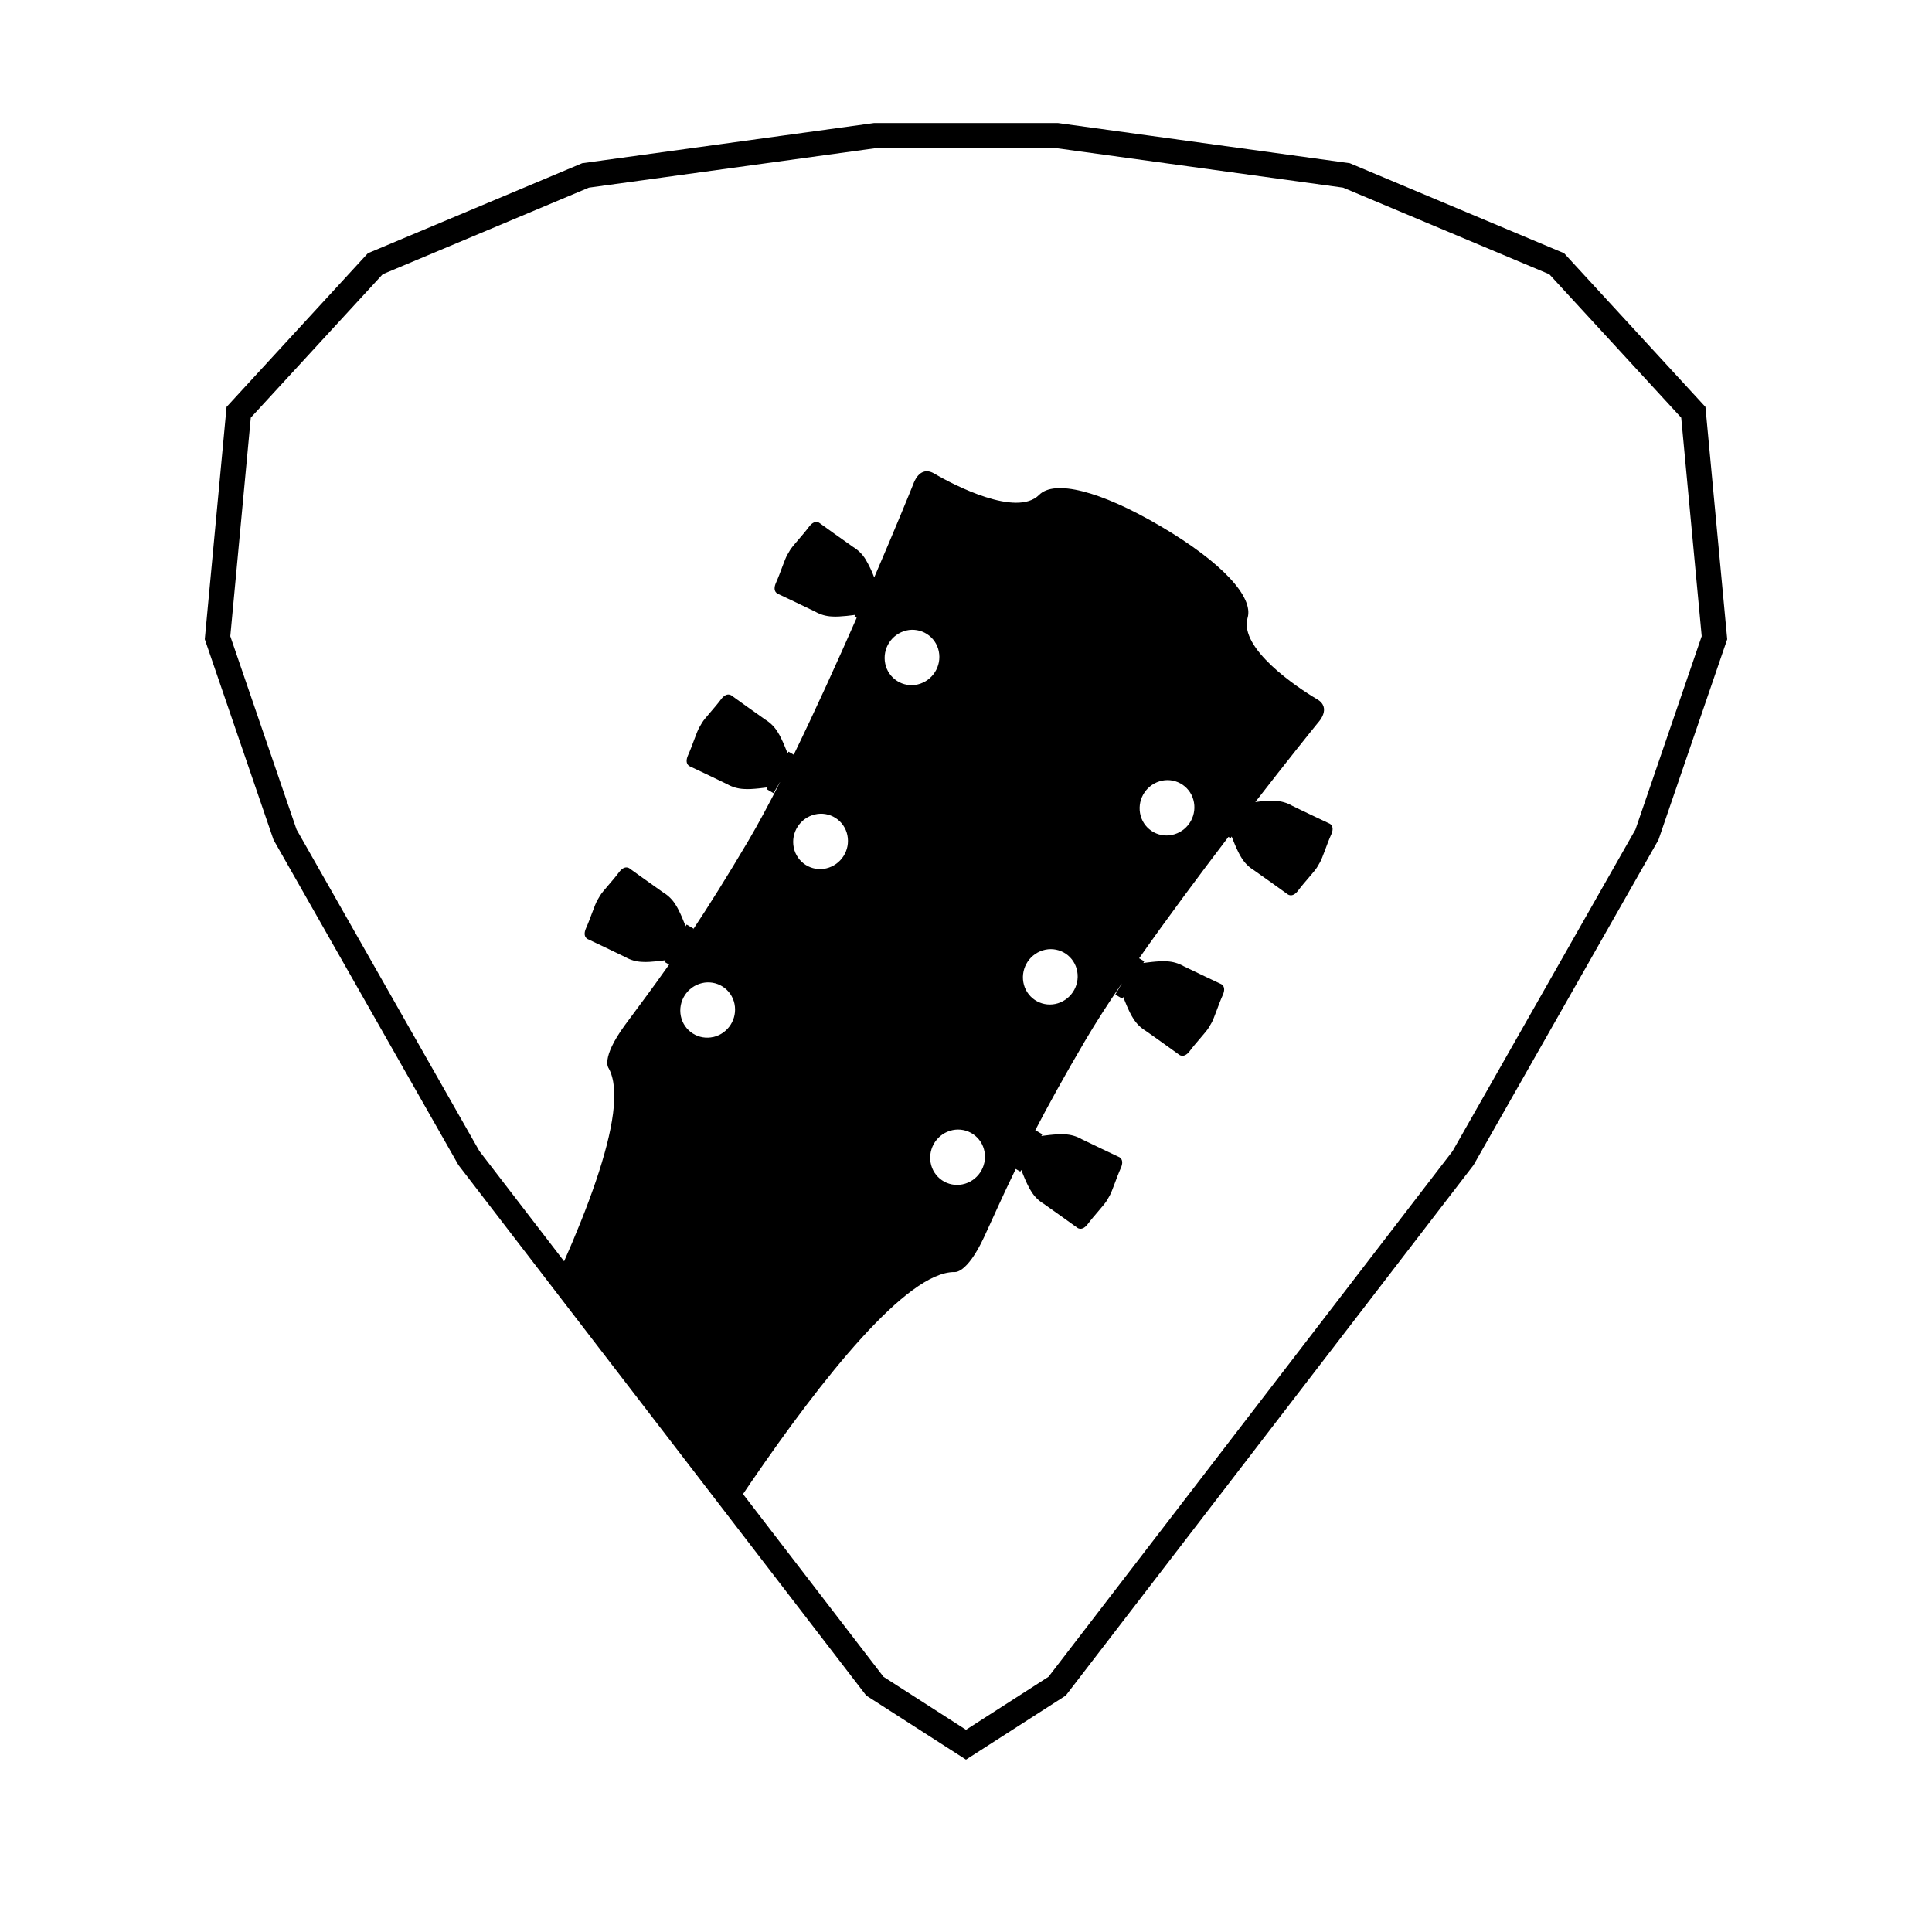
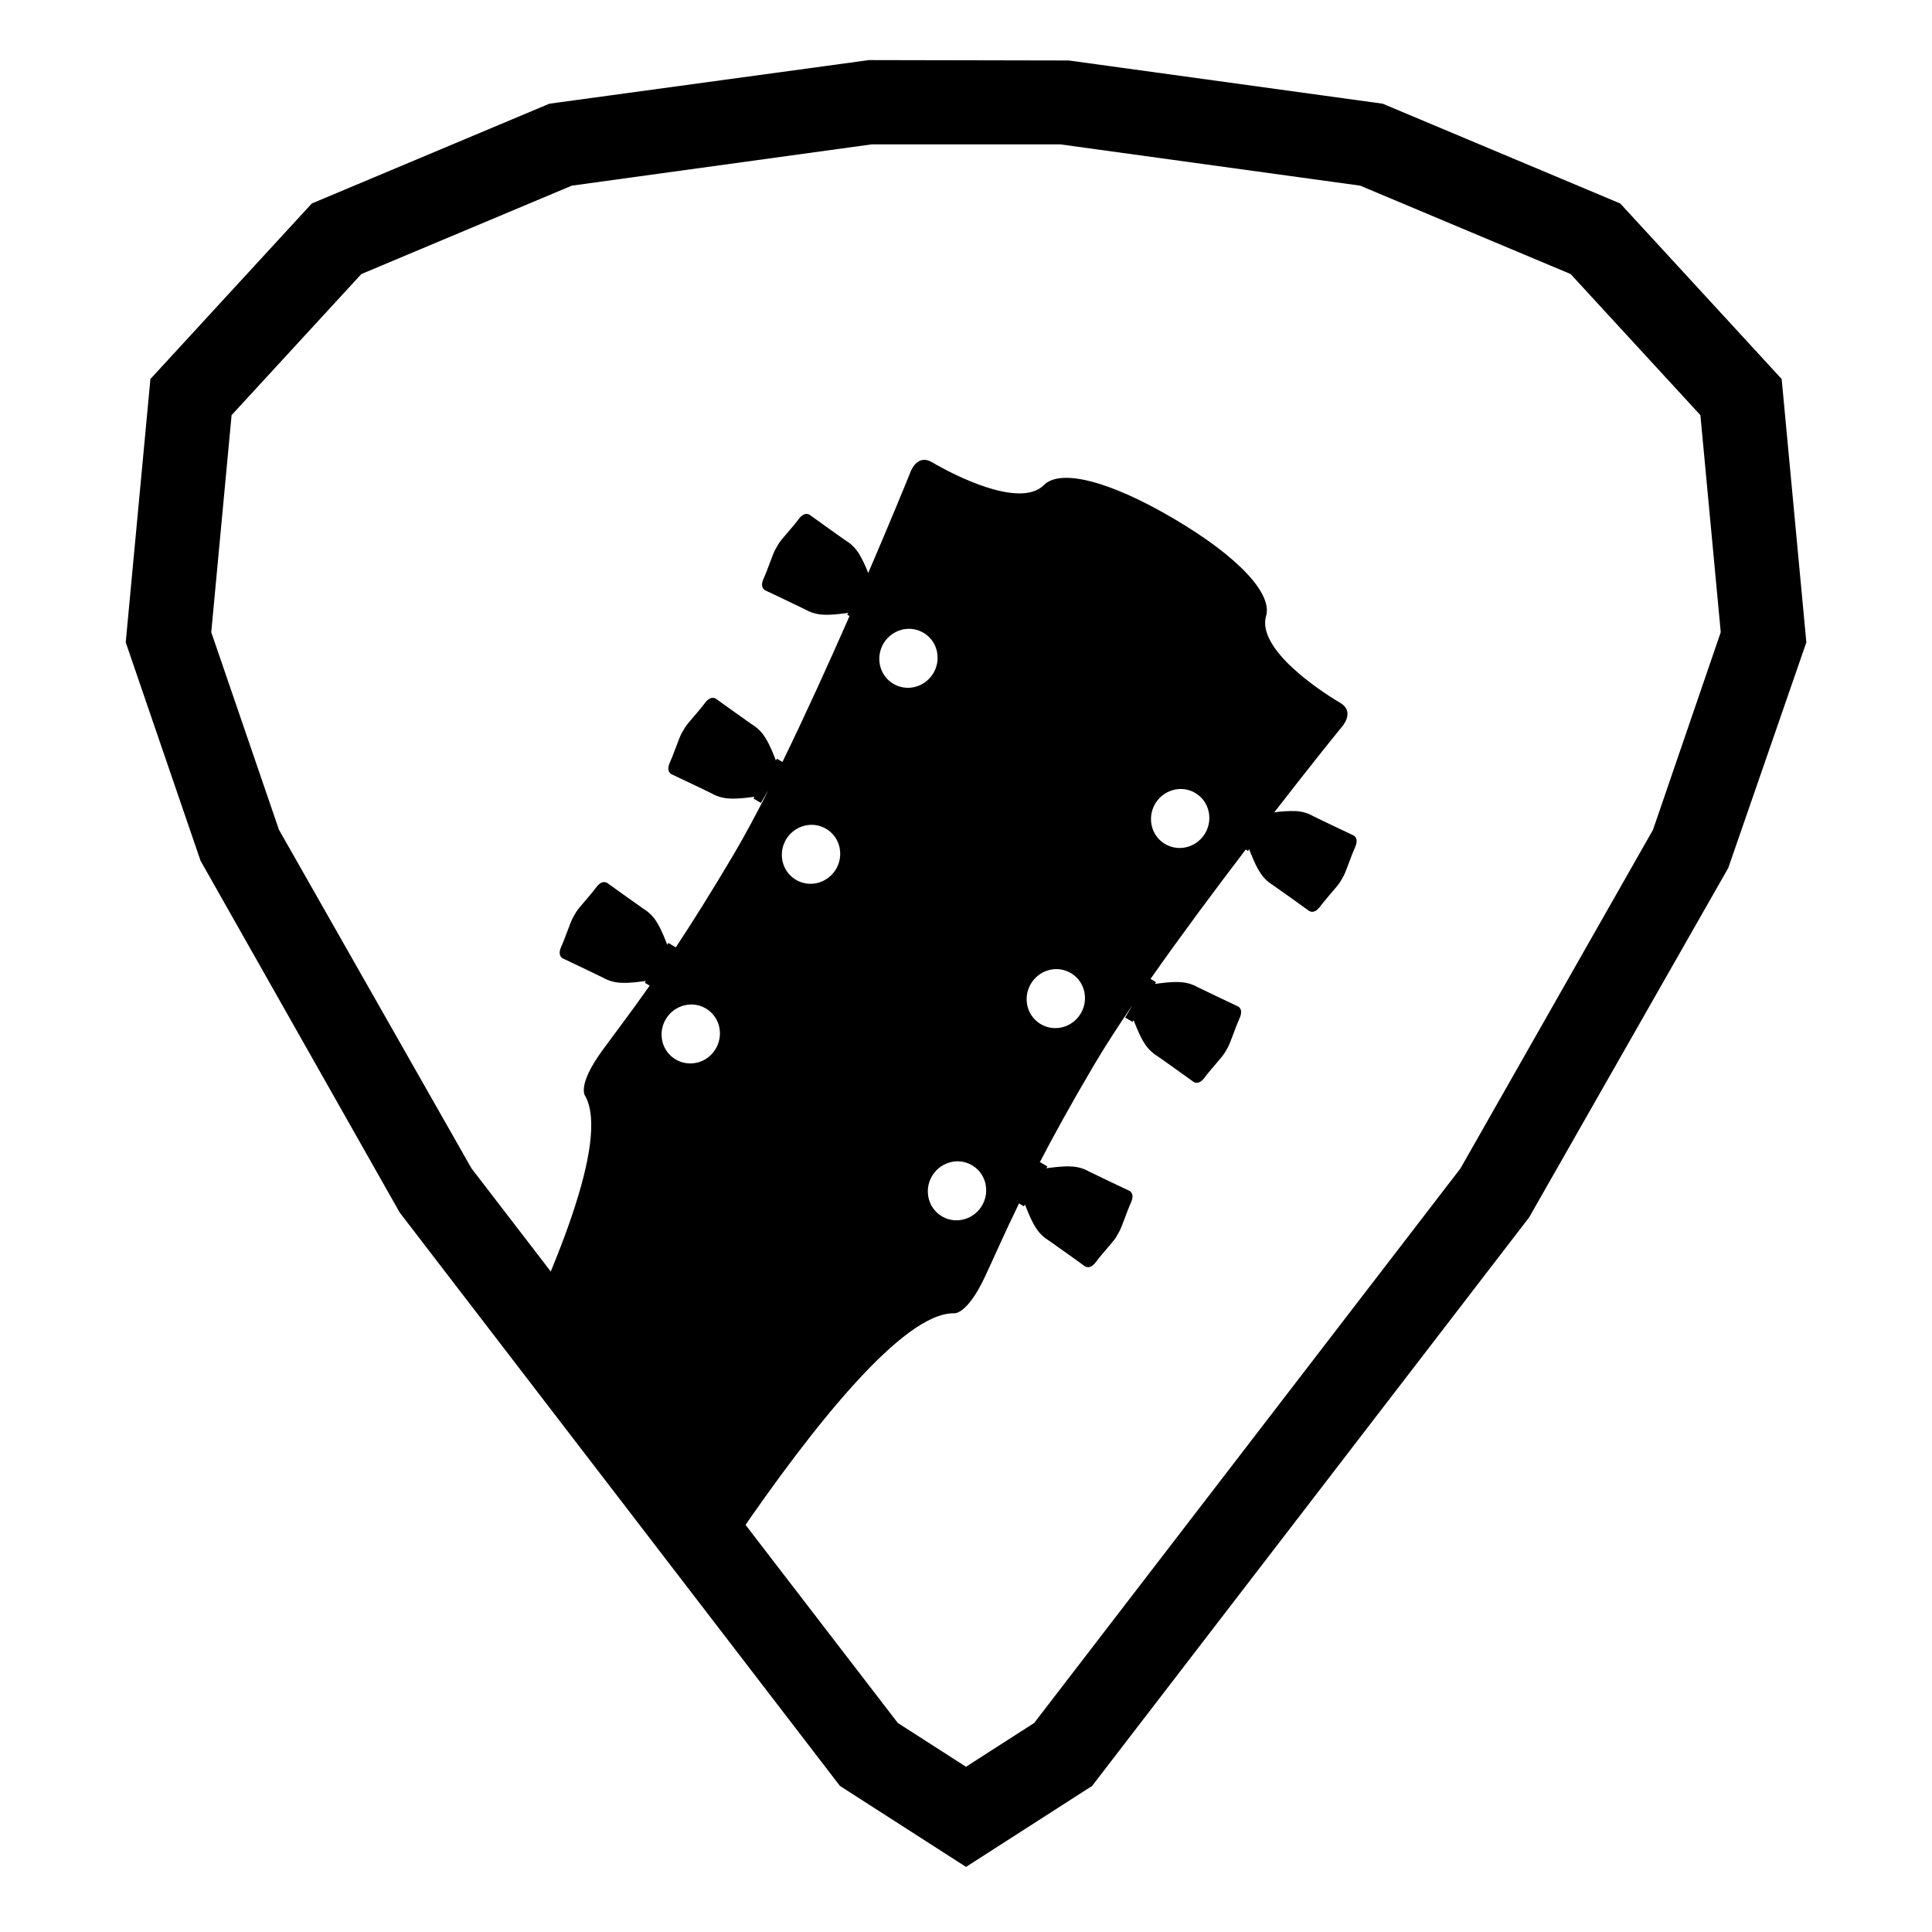
- <svg xmlns="http://www.w3.org/2000/svg" id="Acasa" viewBox="0 0 1000 1000">
+ <svg xmlns="http://www.w3.org/2000/svg" id="Start_Page" data-name="Start Page" viewBox="0 0 1080 1080">
  <defs>
-     <style>.cls-1,.cls-3{fill:none;}.cls-2{clip-path:url(#clip-path);}.cls-3{stroke:#000;stroke-miterlimit:10;stroke-width:13px;}</style>
-     <clipPath id="clip-path">
-       <path class="cls-1" d="M500.52,929.82c-4.8-5.39-367.24-412.9-344.25-607.09,23-194.53,341.15-195.47,344.24-195.48h0c3.09,0,321.21.95,344.24,195.48C844.78,322.73,836.14,528.54,500.52,929.82Z" />
+     <style>
+       .cls-1 {
+         clip-path: url(#clippath);
+       }
+ 
+       .cls-2 {
+         fill: none;
+       }
+     </style>
+     <clipPath id="clippath">
+       <path class="cls-2" d="m540.6,1046.41c-5.52-6.2-422.62-475.17-396.16-698.64,26.47-223.87,392.6-224.95,396.15-224.96h0c3.56,0,369.65,1.09,396.15,224.96.03,0-9.91,236.85-396.14,698.64Z" />
    </clipPath>
  </defs>
-   <g class="cls-2">
-     <path d="M689,432.05c2.21-4.87-1.15-5.9-1.15-5.9s-16.22-7.65-19.1-9.13a18.94,18.94,0,0,0-8.67-2.5,59.7,59.7,0,0,0-10.34.62c16.63-21.48,29.54-37.52,32.61-41.26,0,0,7.06-7.43-.61-11.95-10.47-6.17-40.44-26.28-36-42.1,3.23-10.71-13-28.62-44.81-47.35s-55.32-24.29-63.13-16.28c-11.68,11.56-43.78-4.92-54.25-11.09-7.67-4.52-10.75,5.26-10.75,5.26-1.79,4.49-9.58,23.56-20.31,48.51a58,58,0,0,0-4.47-9.35,19,19,0,0,0-6.38-6.38c-2.69-1.81-17.24-12.29-17.24-12.29s-2.53-2.44-5.71,1.85-8.4,9.74-9.75,12l-.58,1-.15.25-.14.24-.58,1c-1.35,2.3-3.61,9.5-5.81,14.37s1.15,5.88,1.15,5.88,16.22,7.66,19.11,9.13a19,19,0,0,0,8.66,2.51c4.21.34,12.21-.87,12.21-.87l-.52.88,1.13.67c-10,22.78-21.44,48-32.59,70.87l-2.68-1.58-.51.88s-2.81-7.59-5.15-11.1a19.08,19.08,0,0,0-6.39-6.38c-2.68-1.81-17.23-12.29-17.23-12.29s-2.54-2.43-5.72,1.86-8.39,9.74-9.74,12l-.58,1-.15.25-.14.24-.59,1c-1.34,2.29-3.6,9.48-5.8,14.35s1.15,5.89,1.15,5.89,16.22,7.66,19.09,9.13a19.15,19.15,0,0,0,8.68,2.49c4.2.35,12.2-.86,12.2-.86l-.52.88,3.6,2.12,3.32-5.63.06,0c-5.74,11.31-11.3,21.67-16.41,30.34-11,18.6-20.46,33.63-28.74,46.13l.4-.7-3.6-2.12-.52.89s-2.81-7.59-5.15-11.1a18.86,18.86,0,0,0-6.39-6.37c-2.68-1.81-17.23-12.29-17.23-12.29s-2.53-2.45-5.71,1.84-8.4,9.75-9.75,12l-.58,1-.14.24-.15.24-.58,1c-1.35,2.29-3.61,9.49-5.81,14.35s1.16,5.89,1.16,5.89,16.21,7.67,19.09,9.13a18.86,18.86,0,0,0,8.67,2.5c4.21.35,12.2-.87,12.2-.87l-.52.88,2.36,1.39c-9.58,13.63-17.09,23.38-23,31.5-12.52,17.24-8.32,22.1-8.32,22.1,24.05,43-107.13,258.52-107.13,258.52l55.89,32.94,55.88,32.94S444.76,658.19,494,658.41c0,0,6.29,1.32,15.31-18,4.25-9.09,9.14-20.38,16.43-35.36l2.36,1.39.52-.88s2.81,7.58,5.15,11.09a18.72,18.72,0,0,0,6.39,6.38c2.67,1.82,17.22,12.29,17.22,12.29s2.53,2.45,5.72-1.84,8.39-9.74,9.75-12l.58-1,.14-.24.14-.24.58-1c1.35-2.28,3.62-9.49,5.82-14.36s-1.16-5.89-1.16-5.89-16.22-7.66-19.09-9.12a18.82,18.82,0,0,0-8.67-2.5c-4.21-.35-12.2.86-12.2.86l.52-.88-3.6-2.13-.41.69c6.91-13.3,15.48-28.88,26.44-47.48,5.11-8.67,11.48-18.55,18.6-29.05l.06,0-3.32,5.63,3.6,2.12.51-.87s2.81,7.59,5.15,11.09a19.12,19.12,0,0,0,6.39,6.39c2.68,1.8,17.22,12.28,17.22,12.28s2.54,2.44,5.72-1.84,8.4-9.74,9.74-12l.59-1,.14-.24.14-.24.59-1c1.34-2.29,3.6-9.49,5.8-14.35s-1.15-5.91-1.15-5.91-16.21-7.65-19.09-9.11a19.1,19.1,0,0,0-8.67-2.51c-4.21-.35-12.2.87-12.2.87l.51-.88L589.61,496c14.58-20.8,31.13-43,46.23-62.83l1.14.67.52-.88s2.81,7.59,5.14,11.1a19,19,0,0,0,6.39,6.37c2.68,1.81,17.24,12.29,17.24,12.29s2.53,2.45,5.71-1.84,8.4-9.74,9.75-12l.59-1,.14-.24.14-.25.58-1c1.36-2.29,3.61-9.49,5.81-14.35ZM469.1,326.34a13.92,13.92,0,0,1,16.81,10.74A14.63,14.63,0,0,1,475,354.26a13.9,13.9,0,0,1-16.81-10.75,14.6,14.6,0,0,1,10.95-17.17ZM369.24,536.72A13.92,13.92,0,0,1,352.42,526a14.6,14.6,0,0,1,10.95-17.16,13.89,13.89,0,0,1,16.8,10.74,14.61,14.61,0,0,1-10.93,17.17Zm58.42-87.25a13.91,13.91,0,0,1-16.81-10.74,14.6,14.6,0,0,1,10.94-17.17A13.89,13.89,0,0,1,438.6,432.3a14.61,14.61,0,0,1-10.94,17.17Zm112.07,42.44a13.89,13.89,0,0,1,17.53,9.51,14.6,14.6,0,0,1-9.72,17.89A13.92,13.92,0,0,1,530,509.8a14.63,14.63,0,0,1,9.73-17.89ZM499.5,612.68A13.9,13.9,0,0,1,482,603.17a14.62,14.62,0,0,1,9.73-17.88,13.89,13.89,0,0,1,17.54,9.49,14.61,14.61,0,0,1-9.73,17.9ZM607.94,431.81a13.89,13.89,0,0,1-17.53-9.5,14.62,14.62,0,0,1,9.73-17.89,13.88,13.88,0,0,1,17.53,9.5A14.6,14.6,0,0,1,607.94,431.81Z" />
+   <g class="cls-1">
+     <path d="m757.5,473.58c2.54-5.6-1.32-6.79-1.32-6.79,0,0-18.67-8.8-21.98-10.51-3.05-1.75-6.47-2.74-9.98-2.88-3.98-.11-7.96.13-11.9.71,19.14-24.72,33.99-43.18,37.53-47.48,0,0,8.12-8.55-.7-13.75-12.05-7.1-46.54-30.24-41.43-48.45,3.72-12.33-14.96-32.94-51.57-54.49-36.61-21.55-63.66-27.95-72.65-18.74-13.44,13.3-50.38-5.66-62.43-12.76-8.83-5.2-12.37,6.05-12.37,6.05-2.06,5.17-11.02,27.11-23.37,55.83-1.39-3.73-3.11-7.33-5.14-10.76-1.82-3-4.34-5.52-7.34-7.34-3.1-2.08-19.84-14.14-19.84-14.14,0,0-2.91-2.81-6.57,2.13-3.66,4.94-9.67,11.21-11.22,13.81l-.67,1.15-.17.29-.16.28-.67,1.15c-1.55,2.65-4.15,10.93-6.69,16.54-2.53,5.6,1.32,6.77,1.32,6.77,0,0,18.67,8.82,21.99,10.51,3.04,1.75,6.46,2.74,9.97,2.89,4.84.39,14.05-1,14.05-1l-.6,1.01,1.3.77c-11.51,26.22-24.67,55.24-37.5,81.56l-3.08-1.82-.59,1.01s-3.23-8.73-5.93-12.77c-1.83-3-4.35-5.52-7.35-7.34-3.08-2.08-19.83-14.14-19.83-14.14,0,0-2.92-2.8-6.58,2.14-3.66,4.94-9.66,11.21-11.21,13.81l-.67,1.15-.17.29-.16.28-.68,1.15c-1.54,2.64-4.14,10.91-6.67,16.51-2.53,5.6,1.32,6.78,1.32,6.78,0,0,18.67,8.82,21.97,10.51,3.05,1.74,6.48,2.72,9.99,2.87,4.83.4,14.04-.99,14.04-.99l-.6,1.01,4.14,2.44,3.82-6.48h.07c-6.61,13.02-13,24.94-18.88,34.92-12.66,21.4-23.55,38.7-33.07,53.09l.46-.81-4.14-2.44-.6,1.02s-3.23-8.73-5.93-12.77c-1.82-3-4.35-5.52-7.35-7.33-3.08-2.08-19.83-14.14-19.83-14.14,0,0-2.91-2.82-6.57,2.12-3.66,4.94-9.67,11.22-11.22,13.81l-.67,1.15-.16.28-.17.28-.67,1.15c-1.55,2.64-4.15,10.92-6.69,16.51-2.53,5.59,1.33,6.78,1.33,6.78,0,0,18.65,8.83,21.97,10.51,3.04,1.75,6.47,2.74,9.98,2.88,4.84.4,14.04-1,14.04-1l-.6,1.01,2.72,1.6c-11.02,15.69-19.67,26.91-26.47,36.25-14.41,19.84-9.57,25.43-9.57,25.43,27.68,49.48-123.29,297.51-123.29,297.51l64.32,37.91,64.31,37.91s143.98-252.11,200.64-251.85c0,0,7.24,1.52,17.62-20.71,4.89-10.46,10.52-23.45,18.91-40.69l2.72,1.6.6-1.01s3.23,8.72,5.93,12.76c1.82,3.01,4.34,5.53,7.35,7.34,3.07,2.09,19.82,14.14,19.82,14.14,0,0,2.91,2.82,6.58-2.12,3.67-4.94,9.66-11.21,11.22-13.81l.67-1.15.16-.28.16-.28.67-1.15c1.55-2.62,4.17-10.92,6.7-16.53,2.53-5.6-1.33-6.78-1.33-6.78,0,0-18.67-8.82-21.97-10.5-3.04-1.75-6.47-2.74-9.98-2.88-4.84-.4-14.04.99-14.04.99l.6-1.01-4.14-2.45-.47.79c7.95-15.31,17.81-33.24,30.43-54.64,5.88-9.98,13.21-21.35,21.4-33.43h.07l-3.82,6.48,4.14,2.44.59-1s3.23,8.73,5.93,12.76c1.83,3,4.35,5.53,7.35,7.35,3.08,2.07,19.82,14.13,19.82,14.13,0,0,2.92,2.81,6.58-2.12,3.66-4.93,9.67-11.21,11.21-13.81l.68-1.15.16-.28.16-.28.68-1.15c1.54-2.64,4.14-10.92,6.67-16.51,2.53-5.59-1.32-6.8-1.32-6.8,0,0-18.65-8.8-21.97-10.48-3.05-1.75-6.47-2.74-9.98-2.89-4.84-.4-14.04,1-14.04,1l.59-1.01-3.06-1.81c16.78-23.94,35.82-49.48,53.2-72.3l1.31.77.6-1.01s3.23,8.73,5.92,12.77c1.83,3,4.35,5.51,7.35,7.33,3.08,2.08,19.84,14.14,19.84,14.14,0,0,2.91,2.82,6.57-2.12,3.66-4.94,9.67-11.21,11.22-13.81l.68-1.15.16-.28.16-.29.67-1.15c1.57-2.64,4.15-10.92,6.69-16.51h.01Zm-253.06-121.65c8.61-2.02,17.23,3.33,19.25,11.94.03.14.06.28.09.42,1.84,8.9-3.72,17.65-12.56,19.77-8.6,2.03-17.21-3.3-19.24-11.9-.04-.16-.07-.32-.1-.47-1.84-8.91,3.74-17.67,12.6-19.76h-.05Zm-114.92,242.11c-8.61,2.03-17.24-3.31-19.26-11.92-.03-.14-.06-.28-.09-.42-1.84-8.91,3.75-17.66,12.6-19.75,8.59-2.03,17.2,3.29,19.23,11.89.04.16.07.32.1.47,1.84,8.9-3.73,17.66-12.58,19.76v-.03Zm67.23-100.41c-8.61,2.02-17.22-3.31-19.25-11.92-.03-.15-.07-.29-.1-.44-1.85-8.91,3.74-17.67,12.59-19.76,8.59-2.03,17.2,3.28,19.24,11.87.04.16.07.32.11.49,1.84,8.91-3.74,17.66-12.59,19.76h0Zm128.97,48.84c8.42-2.64,17.39,2.05,20.03,10.47.05.16.1.31.14.47,2.46,8.76-2.5,17.89-11.19,20.59-8.45,2.63-17.43-2.08-20.06-10.53-.04-.14-.08-.28-.12-.42-2.44-8.76,2.52-17.88,11.2-20.59Zm-46.3,138.98c-8.44,2.62-17.4-2.1-20.02-10.54-.04-.14-.08-.27-.12-.41-2.44-8.76,2.52-17.87,11.2-20.58,8.42-2.65,17.4,2.03,20.04,10.45.05.16.1.31.14.47,2.46,8.77-2.5,17.9-11.2,20.6h-.05Zm124.79-208.15c-8.42,2.64-17.39-2.04-20.04-10.47-.05-.15-.09-.31-.14-.46-2.45-8.76,2.51-17.88,11.2-20.59,8.42-2.65,17.38,2.03,20.03,10.45.05.16.1.32.14.49,2.46,8.76-2.5,17.89-11.2,20.59Z" />
  </g>
-   <polygon class="cls-3" points="547.18 872.75 757.28 599.43 852.46 432.03 887.4 330.08 876.46 213.41 805.75 136.51 696.92 90.8 547.16 70.18 452.84 70.18 303.08 90.8 194.25 136.51 123.54 213.41 112.6 330.08 147.54 432.03 242.72 599.43 452.82 872.75 500 903.06 547.18 872.75" />
+   <path d="m540,1043.6l-70.47-45.26-246.08-320.5-111.33-196.65-41.84-122.11,13.8-147.21,90.22-98.12,132.83-55.79,178.61-24.37,111.76.22,175.41,24.15,132.83,55.79,90.22,98.12,13.8,147.21-43.65,126.11-111.33,195.36-244.28,317.79-70.46,45.26Zm-38.13-80.46l38.13,24.49,38.12-24.49,238.3-310,107.63-189.3,37.86-110.44-11.38-121.33-72.53-78.87-117.65-49.42-167.69-23.09h-105.32l-167.69,23.09-117.66,49.42-72.53,78.87-11.37,121.33,37.85,110.44,107.63,189.3,238.3,310Z" />
</svg>
